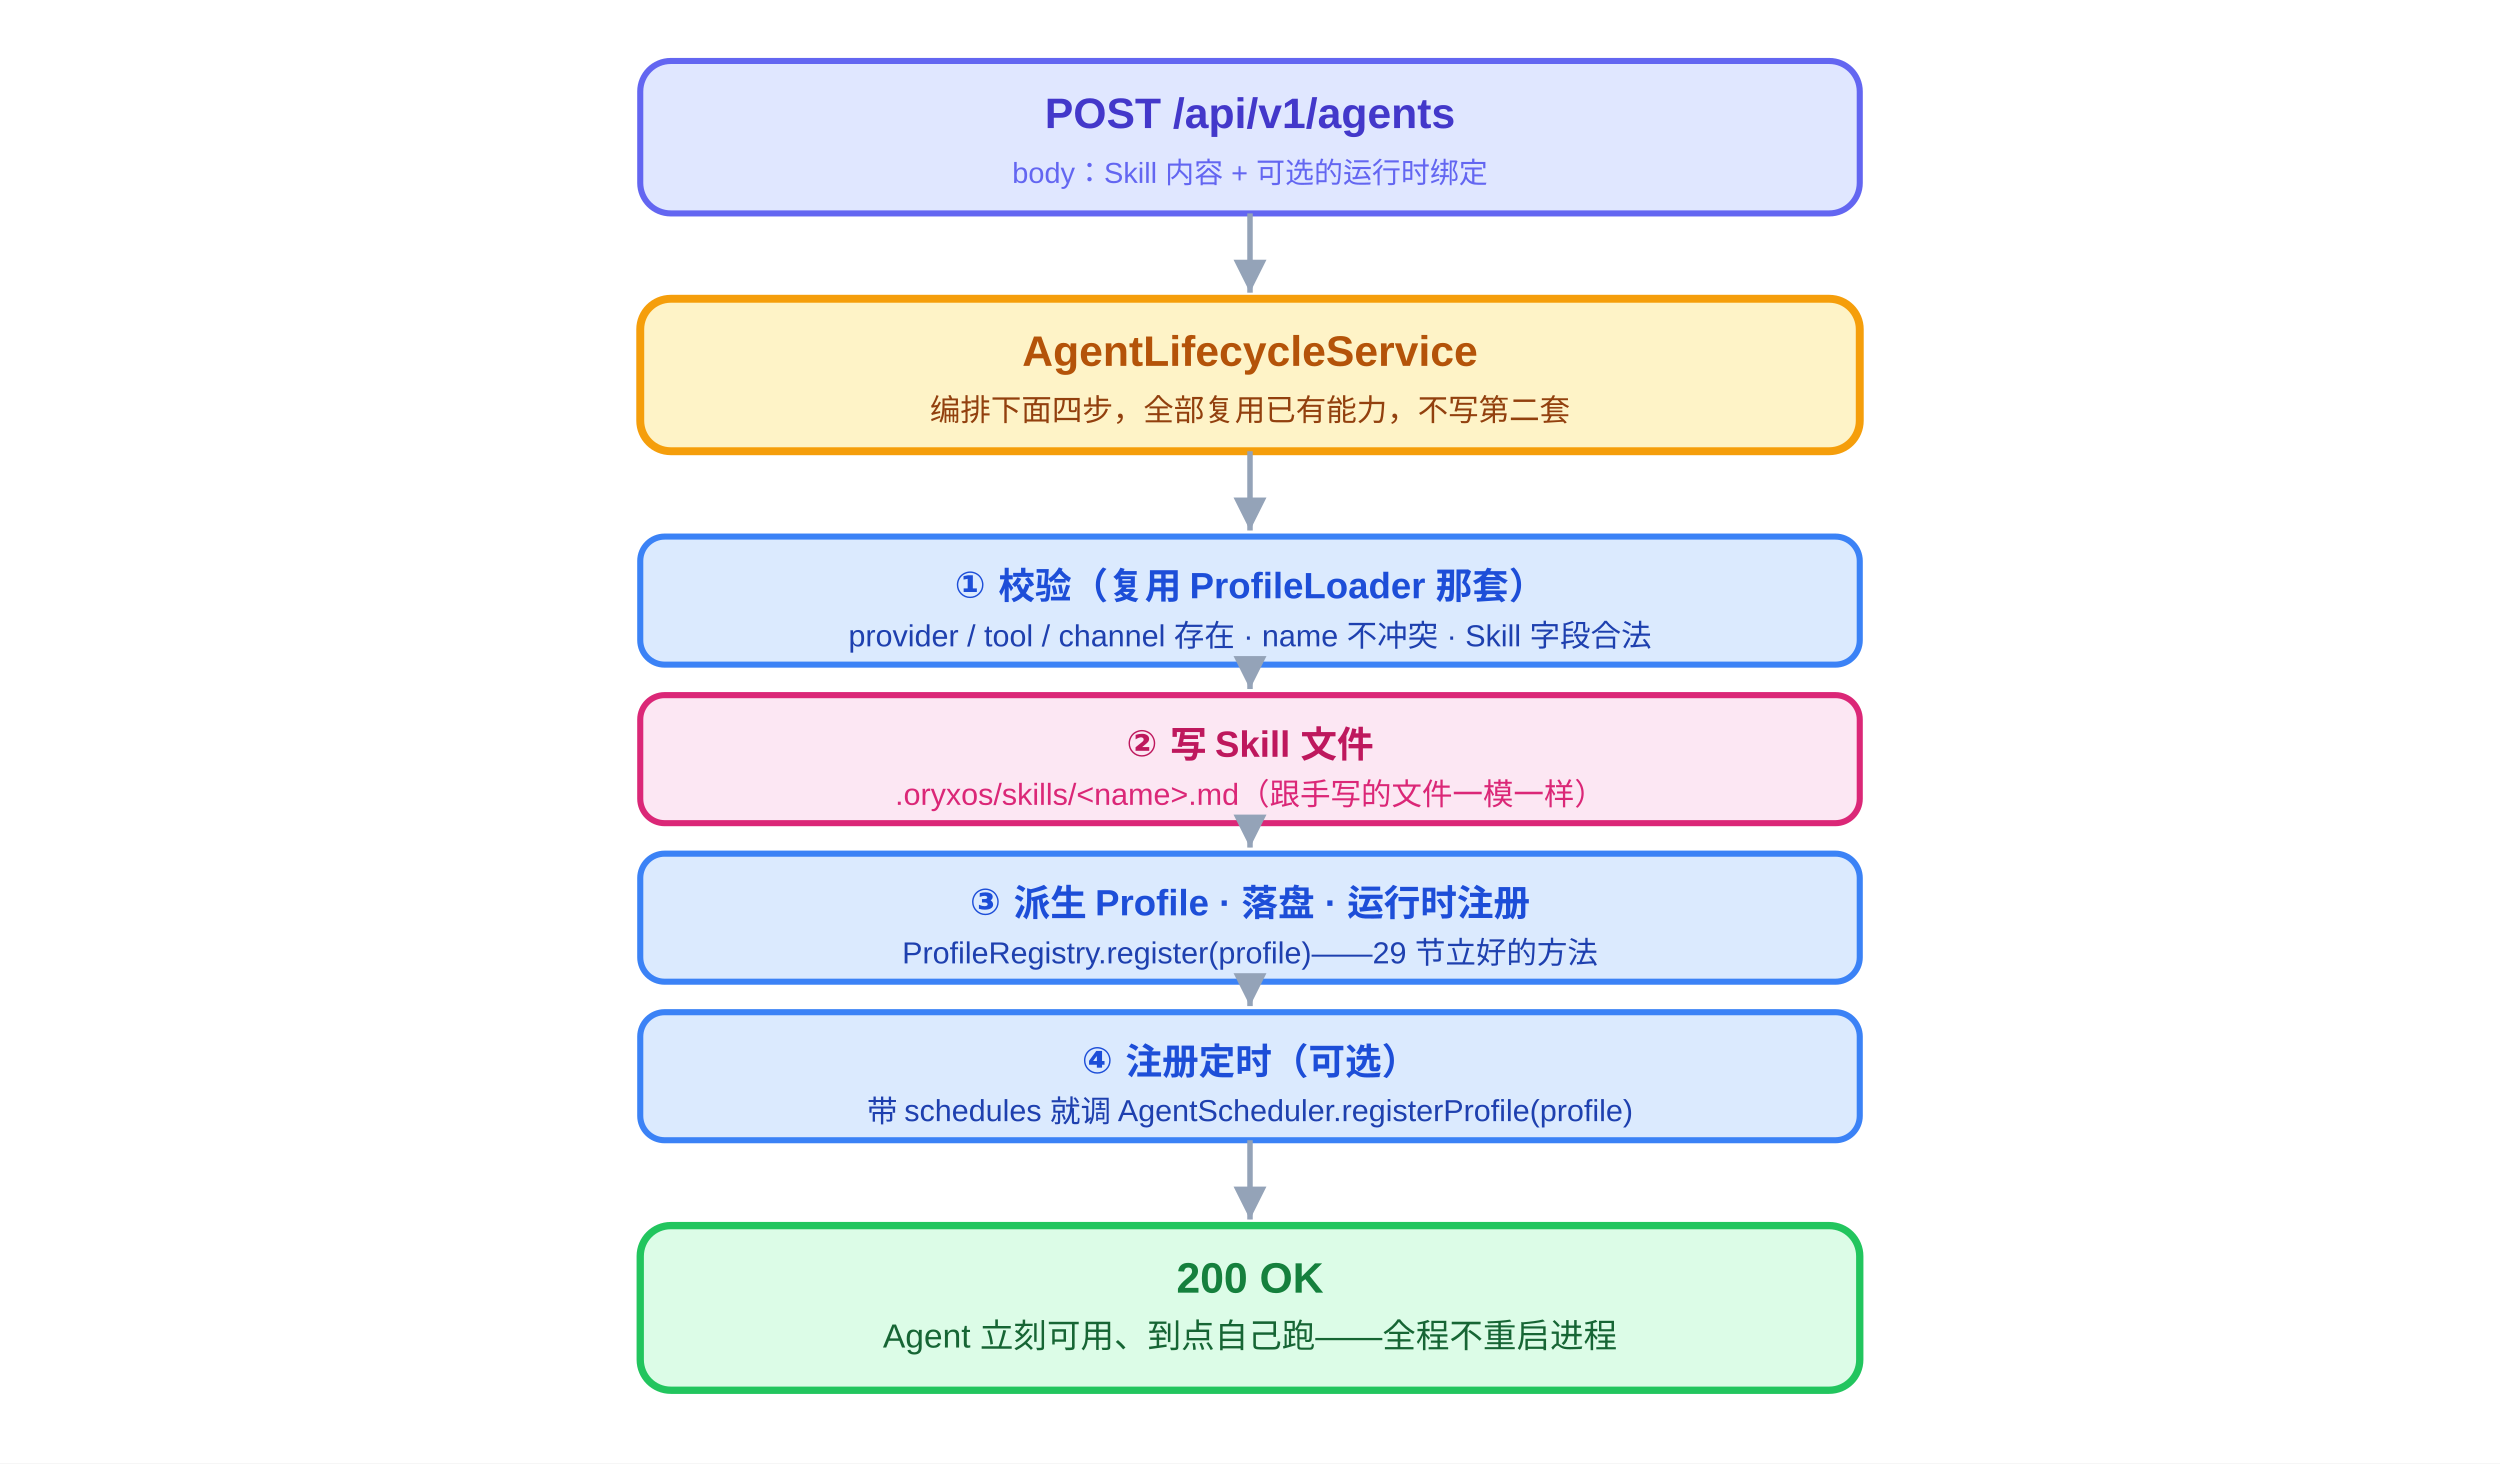
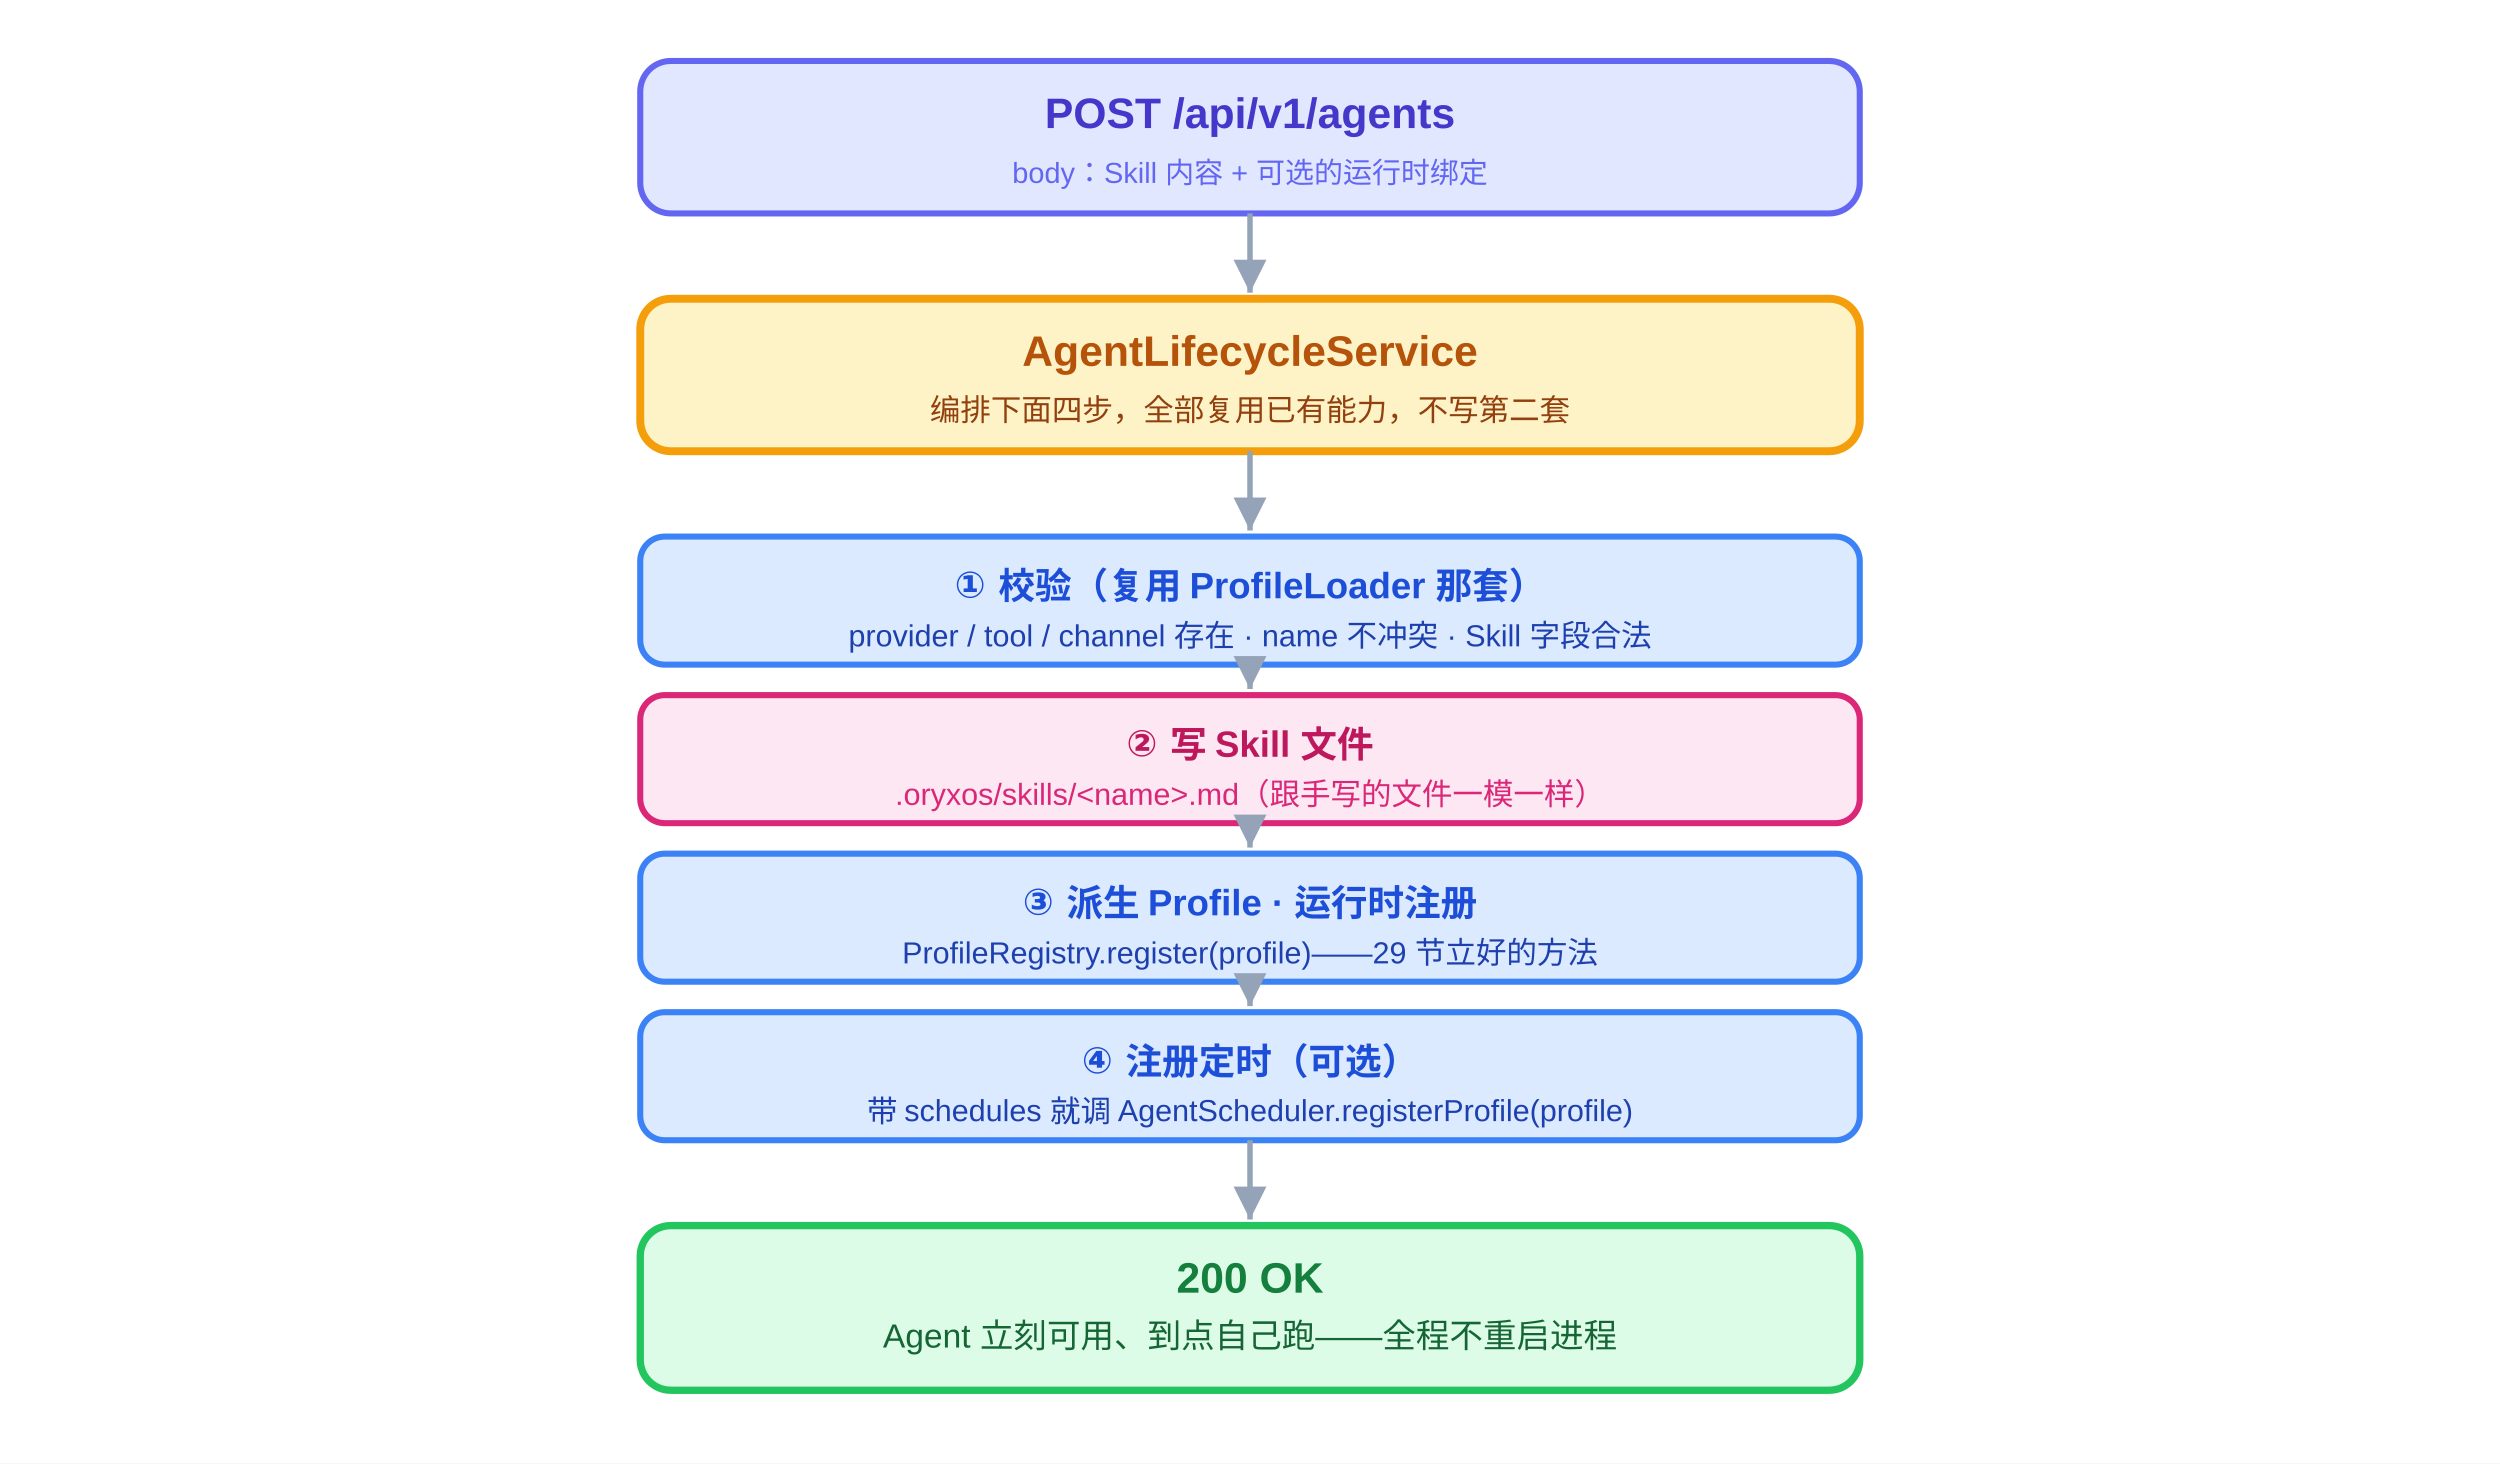
<svg xmlns="http://www.w3.org/2000/svg" viewBox="0 0 820 480" font-family="Arial, sans-serif">
  <rect width="820" height="480" fill="#ffffff" />
  <defs>
    <marker id="c301" markerWidth="10" markerHeight="10" refX="6" refY="3" orient="auto">
      <path d="M0,0 L6,3 L0,6 Z" fill="#94a3b8" />
    </marker>
  </defs>
  <rect x="210" y="20" width="400" height="50" rx="10" fill="#e0e7ff" stroke="#6366f1" stroke-width="2" />
  <text x="410" y="42" fill="#4338ca" font-size="14" font-weight="bold" text-anchor="middle">POST /api/v1/agents</text>
  <text x="410" y="60" fill="#6366f1" font-size="9.5" text-anchor="middle">body：Skill 内容 + 可选的运行时绑定</text>
  <line x1="410" y1="70" x2="410" y2="96" stroke="#94a3b8" stroke-width="1.8" marker-end="url(#c301)" />
  <rect x="210" y="98" width="400" height="50" rx="10" fill="#fef3c7" stroke="#f59e0b" stroke-width="2.6" />
  <text x="410" y="120" fill="#b45309" font-size="14" font-weight="bold" text-anchor="middle">AgentLifecycleService</text>
  <text x="410" y="138" fill="#92400e" font-size="10" text-anchor="middle">编排下面四步，全部复用已有能力，不写第二套</text>
  <line x1="410" y1="148" x2="410" y2="174" stroke="#94a3b8" stroke-width="1.8" marker-end="url(#c301)" />
  <rect x="210" y="176" width="400" height="42" rx="8" fill="#dbeafe" stroke="#3b82f6" stroke-width="2" />
  <text x="410" y="196" fill="#1d4ed8" font-size="12" font-weight="bold" text-anchor="middle">① 校验（复用 ProfileLoader 那套）</text>
  <text x="410" y="212" fill="#1e40af" font-size="10" text-anchor="middle">provider / tool / channel 存在 · name 不冲突 · Skill 字段合法</text>
  <line x1="410" y1="218" x2="410" y2="226" stroke="#94a3b8" stroke-width="1.8" marker-end="url(#c301)" />
  <rect x="210" y="228" width="400" height="42" rx="8" fill="#fce7f3" stroke="#db2777" stroke-width="2" />
  <text x="410" y="248" fill="#be185d" font-size="12" font-weight="bold" text-anchor="middle">② 写 Skill 文件</text>
  <text x="410" y="264" fill="#db2777" font-size="10" text-anchor="middle">.oryxos/skills/&lt;name&gt;.md（跟手写的文件一模一样）</text>
  <line x1="410" y1="270" x2="410" y2="278" stroke="#94a3b8" stroke-width="1.8" marker-end="url(#c301)" />
  <rect x="210" y="280" width="400" height="42" rx="8" fill="#dbeafe" stroke="#3b82f6" stroke-width="2" />
-   <text x="410" y="300" fill="#1d4ed8" font-size="12" font-weight="bold" text-anchor="middle">③ 派生 Profile · 落盘 · 运行时注册</text>
+   <text x="410" y="300" fill="#1d4ed8" font-size="12" font-weight="bold" text-anchor="middle">③ 派生 Profile · 运行时注册</text>
  <text x="410" y="316" fill="#1e40af" font-size="10" text-anchor="middle">ProfileRegistry.register(profile)——29 节立好的方法</text>
  <line x1="410" y1="322" x2="410" y2="330" stroke="#94a3b8" stroke-width="1.8" marker-end="url(#c301)" />
  <rect x="210" y="332" width="400" height="42" rx="8" fill="#dbeafe" stroke="#3b82f6" stroke-width="2" />
  <text x="410" y="352" fill="#1d4ed8" font-size="12" font-weight="bold" text-anchor="middle">④ 注册定时（可选）</text>
  <text x="410" y="368" fill="#1e40af" font-size="10" text-anchor="middle">带 schedules 就调 AgentScheduler.registerProfile(profile)</text>
  <line x1="410" y1="374" x2="410" y2="400" stroke="#94a3b8" stroke-width="1.8" marker-end="url(#c301)" />
  <rect x="210" y="402" width="400" height="54" rx="10" fill="#dcfce7" stroke="#22c55e" stroke-width="2.4" />
  <text x="410" y="424" fill="#15803d" font-size="14" font-weight="bold" text-anchor="middle">200 OK</text>
  <text x="410" y="442" fill="#166534" font-size="11" text-anchor="middle">Agent 立刻可用、到点自己跑——全程不重启进程</text>
</svg>
